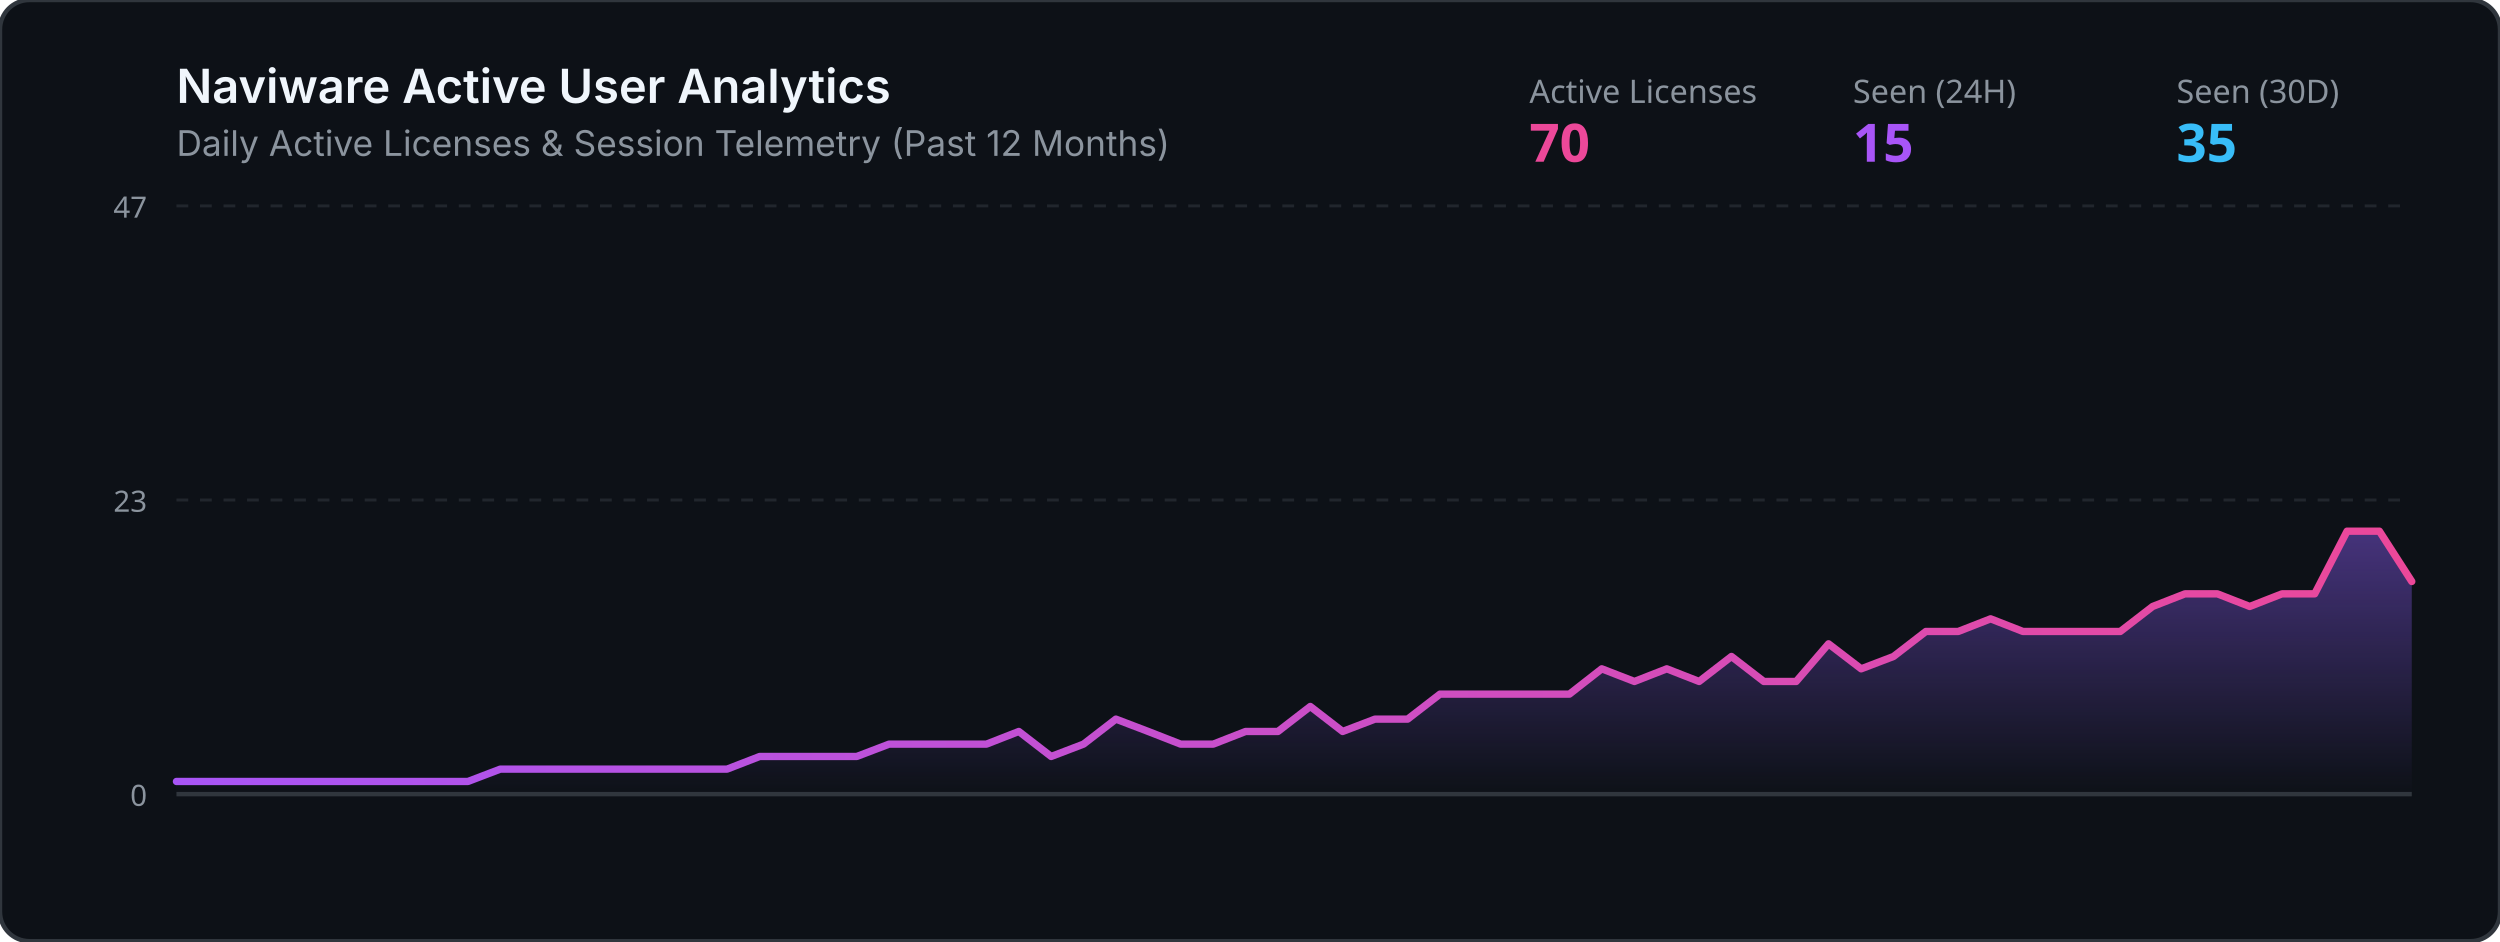
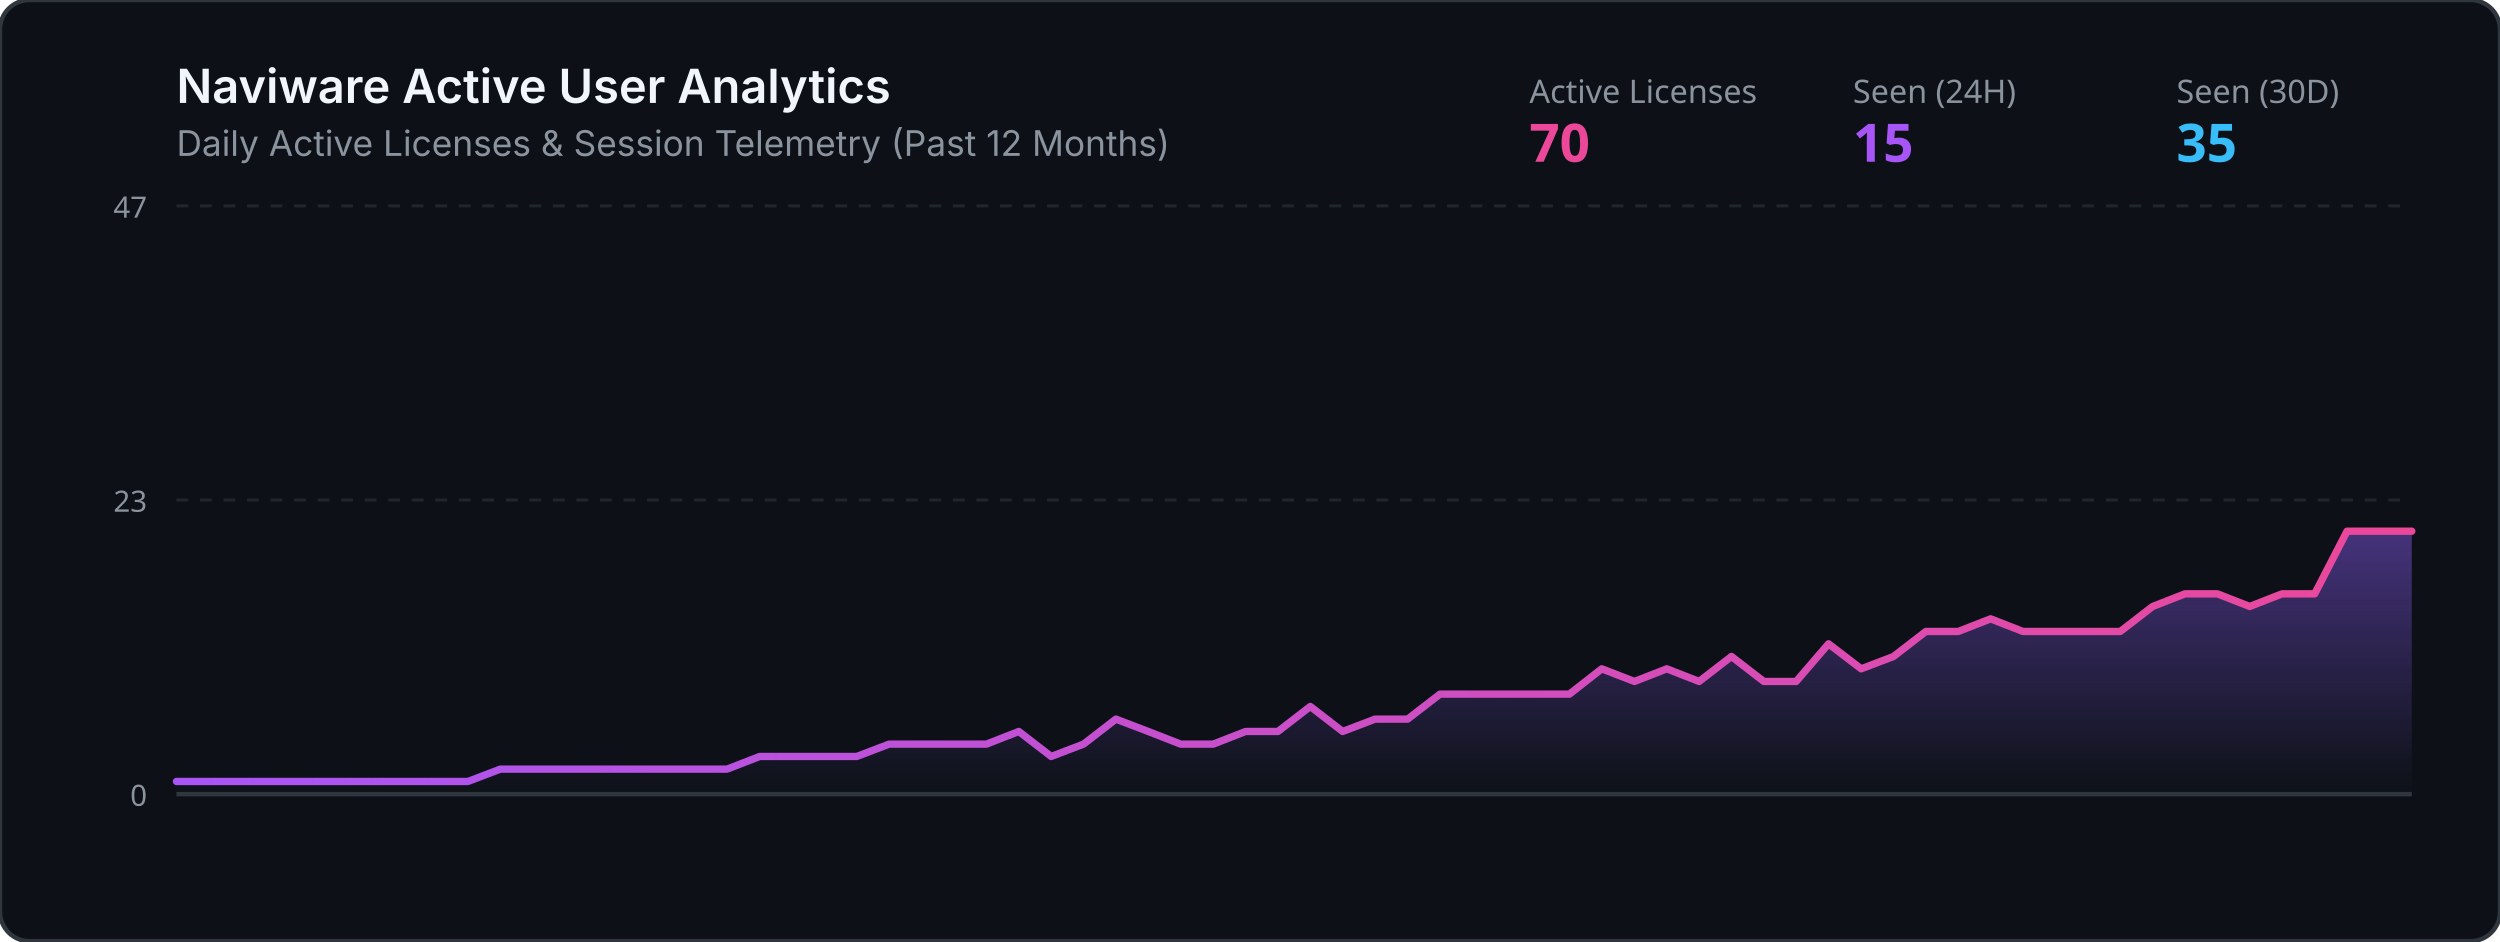
<svg xmlns="http://www.w3.org/2000/svg" viewBox="0 0 850 320" width="100%" height="320">
  <defs>
    <linearGradient id="grad" x1="0%" y1="0%" x2="0%" y2="100%">
      <stop offset="0%" stop-color="#8b5cf6" stop-opacity="0.45" />
      <stop offset="100%" stop-color="#8b5cf6" stop-opacity="0.0" />
    </linearGradient>
    <linearGradient id="lineGrad" x1="0%" y1="0%" x2="100%" y2="0%">
      <stop offset="0%" stop-color="#a855f7" />
      <stop offset="100%" stop-color="#ec4899" />
    </linearGradient>
  </defs>
  <rect width="850" height="320" rx="10" fill="#0d1117" stroke="#30363d" stroke-width="1.5" />
  <text x="60" y="35" fill="#f0f6fc" font-family="-apple-system,BlinkMacSystemFont,Segoe UI,sans-serif" font-size="16" font-weight="600">Naviware Active User Analytics</text>
  <text x="60" y="53" fill="#8b949e" font-family="-apple-system,BlinkMacSystemFont,Segoe UI,sans-serif" font-size="12">Daily Active Licenses &amp; Session Telemetry (Past 12 Months)</text>
  <text x="520" y="35" fill="#8b949e" font-family="sans-serif" font-size="11">Active Licenses</text>
  <text x="520" y="55" fill="#ec4899" font-family="sans-serif" font-size="18" font-weight="bold">70</text>
  <text x="630" y="35" fill="#8b949e" font-family="sans-serif" font-size="11">Seen (24H)</text>
  <text x="630" y="55" fill="#a855f7" font-family="sans-serif" font-size="18" font-weight="bold">15</text>
  <text x="740" y="35" fill="#8b949e" font-family="sans-serif" font-size="11">Seen (30D)</text>
  <text x="740" y="55" fill="#38bdf8" font-family="sans-serif" font-size="18" font-weight="bold">35</text>
  <line x1="60" y1="70" x2="820" y2="70" stroke="#21262d" stroke-width="1" stroke-dasharray="4" />
  <line x1="60" y1="170.0" x2="820" y2="170.0" stroke="#21262d" stroke-width="1" stroke-dasharray="4" />
  <line x1="60" y1="270" x2="820" y2="270" stroke="#30363d" stroke-width="1.5" />
  <text x="50" y="74" fill="#8b949e" font-family="sans-serif" font-size="10" text-anchor="end">47</text>
  <text x="50" y="174.0" fill="#8b949e" font-family="sans-serif" font-size="10" text-anchor="end">23</text>
  <text x="50" y="274" fill="#8b949e" font-family="sans-serif" font-size="10" text-anchor="end">0</text>
-   <polygon points="60,270 60.0,265.7 71.0,265.7 82.0,265.7 93.0,265.7 104.1,265.7 115.1,265.7 126.1,265.7 137.1,265.7 148.1,265.7 159.1,265.7 170.1,261.5 181.2,261.5 192.2,261.5 203.2,261.5 214.2,261.5 225.2,261.5 236.2,261.5 247.2,261.5 258.3,257.2 269.3,257.2 280.3,257.2 291.3,257.2 302.3,253.0 313.3,253.0 324.3,253.0 335.4,253.0 346.4,248.7 357.4,257.2 368.4,253.0 379.4,244.5 390.4,248.7 401.4,253.0 412.5,253.0 423.5,248.7 434.5,248.7 445.5,240.2 456.5,248.7 467.5,244.5 478.6,244.5 489.6,236.0 500.6,236.0 511.6,236.0 522.6,236.0 533.6,236.0 544.6,227.4 555.7,231.7 566.7,227.4 577.7,231.7 588.7,223.2 599.7,231.7 610.7,231.7 621.7,218.9 632.8,227.4 643.8,223.2 654.8,214.7 665.8,214.7 676.8,210.4 687.8,214.7 698.8,214.7 709.9,214.7 720.9,214.7 731.9,206.2 742.9,201.9 753.9,201.9 764.9,206.2 775.9,201.9 787.0,201.9 798.0,180.6 809.0,180.6 820.0,197.7 820,270" fill="url(#grad)" />
-   <polyline points="60.0,265.7 71.0,265.7 82.0,265.7 93.0,265.7 104.1,265.7 115.1,265.7 126.1,265.7 137.1,265.7 148.1,265.7 159.1,265.7 170.1,261.5 181.2,261.5 192.2,261.5 203.2,261.5 214.2,261.5 225.2,261.5 236.2,261.5 247.2,261.5 258.3,257.2 269.3,257.2 280.3,257.2 291.3,257.2 302.3,253.0 313.3,253.0 324.3,253.0 335.4,253.0 346.4,248.7 357.4,257.2 368.4,253.0 379.4,244.5 390.4,248.7 401.4,253.0 412.5,253.0 423.5,248.7 434.5,248.7 445.5,240.2 456.5,248.7 467.5,244.5 478.6,244.5 489.6,236.0 500.6,236.0 511.6,236.0 522.6,236.0 533.6,236.0 544.6,227.4 555.7,231.7 566.7,227.4 577.7,231.7 588.7,223.2 599.7,231.7 610.7,231.7 621.7,218.9 632.8,227.4 643.8,223.2 654.8,214.7 665.8,214.7 676.8,210.4 687.8,214.7 698.8,214.7 709.9,214.7 720.9,214.7 731.9,206.2 742.9,201.9 753.9,201.9 764.9,206.2 775.9,201.9 787.0,201.9 798.0,180.6 809.0,180.6 820.0,197.7" fill="none" stroke="url(#lineGrad)" stroke-width="2.5" stroke-linecap="round" stroke-linejoin="round" />
+   <polygon points="60,270 60.0,265.7 71.0,265.7 82.0,265.7 93.0,265.7 104.1,265.7 115.1,265.7 126.1,265.7 137.1,265.7 148.1,265.7 159.1,265.7 170.1,261.5 181.2,261.5 192.2,261.5 203.2,261.5 214.2,261.5 225.2,261.5 236.2,261.5 247.2,261.5 258.3,257.2 269.3,257.2 280.3,257.2 291.3,257.2 302.3,253.0 313.3,253.0 324.3,253.0 335.4,253.0 346.4,248.7 357.4,257.2 368.4,253.0 379.4,244.5 390.4,248.7 401.4,253.0 412.5,253.0 423.5,248.7 434.5,248.7 445.5,240.2 456.5,248.7 467.5,244.5 478.6,244.5 489.6,236.0 500.6,236.0 511.6,236.0 522.6,236.0 533.6,236.0 544.6,227.4 555.7,231.7 566.7,227.4 577.7,231.7 588.7,223.2 599.7,231.7 610.7,231.7 621.7,218.9 632.8,227.4 643.8,223.2 654.8,214.7 665.8,214.7 676.8,210.4 687.8,214.7 698.8,214.7 709.9,214.7 720.9,214.7 731.9,206.2 742.9,201.9 753.9,201.9 764.9,206.2 775.9,201.9 787.0,201.9 798.0,180.6 809.0,180.6 820.0,180.6 820,270" fill="url(#grad)" />
+   <polyline points="60.0,265.7 71.0,265.7 82.0,265.7 93.0,265.7 104.1,265.7 115.1,265.7 126.1,265.7 137.1,265.7 148.1,265.7 159.1,265.7 170.1,261.5 181.2,261.5 192.2,261.5 203.2,261.5 214.2,261.5 225.2,261.5 236.2,261.5 247.2,261.5 258.3,257.2 269.3,257.2 280.3,257.2 291.3,257.2 302.3,253.0 313.3,253.0 324.3,253.0 335.4,253.0 346.4,248.7 357.4,257.2 368.4,253.0 379.4,244.5 390.4,248.7 401.4,253.0 412.5,253.0 423.5,248.7 434.5,248.7 445.5,240.2 456.5,248.7 467.5,244.5 478.6,244.5 489.6,236.0 500.6,236.0 511.6,236.0 522.6,236.0 533.6,236.0 544.6,227.4 555.7,231.7 566.7,227.4 577.7,231.7 588.7,223.2 599.7,231.7 610.7,231.7 621.7,218.9 632.8,227.4 643.8,223.2 654.8,214.7 665.8,214.7 676.8,210.4 687.8,214.7 698.8,214.7 709.9,214.7 720.9,214.7 731.9,206.2 742.9,201.9 753.9,201.9 764.9,206.2 775.9,201.9 787.0,201.9 798.0,180.6 809.0,180.6 820.0,180.6" fill="none" stroke="url(#lineGrad)" stroke-width="2.5" stroke-linecap="round" stroke-linejoin="round" />
</svg>
